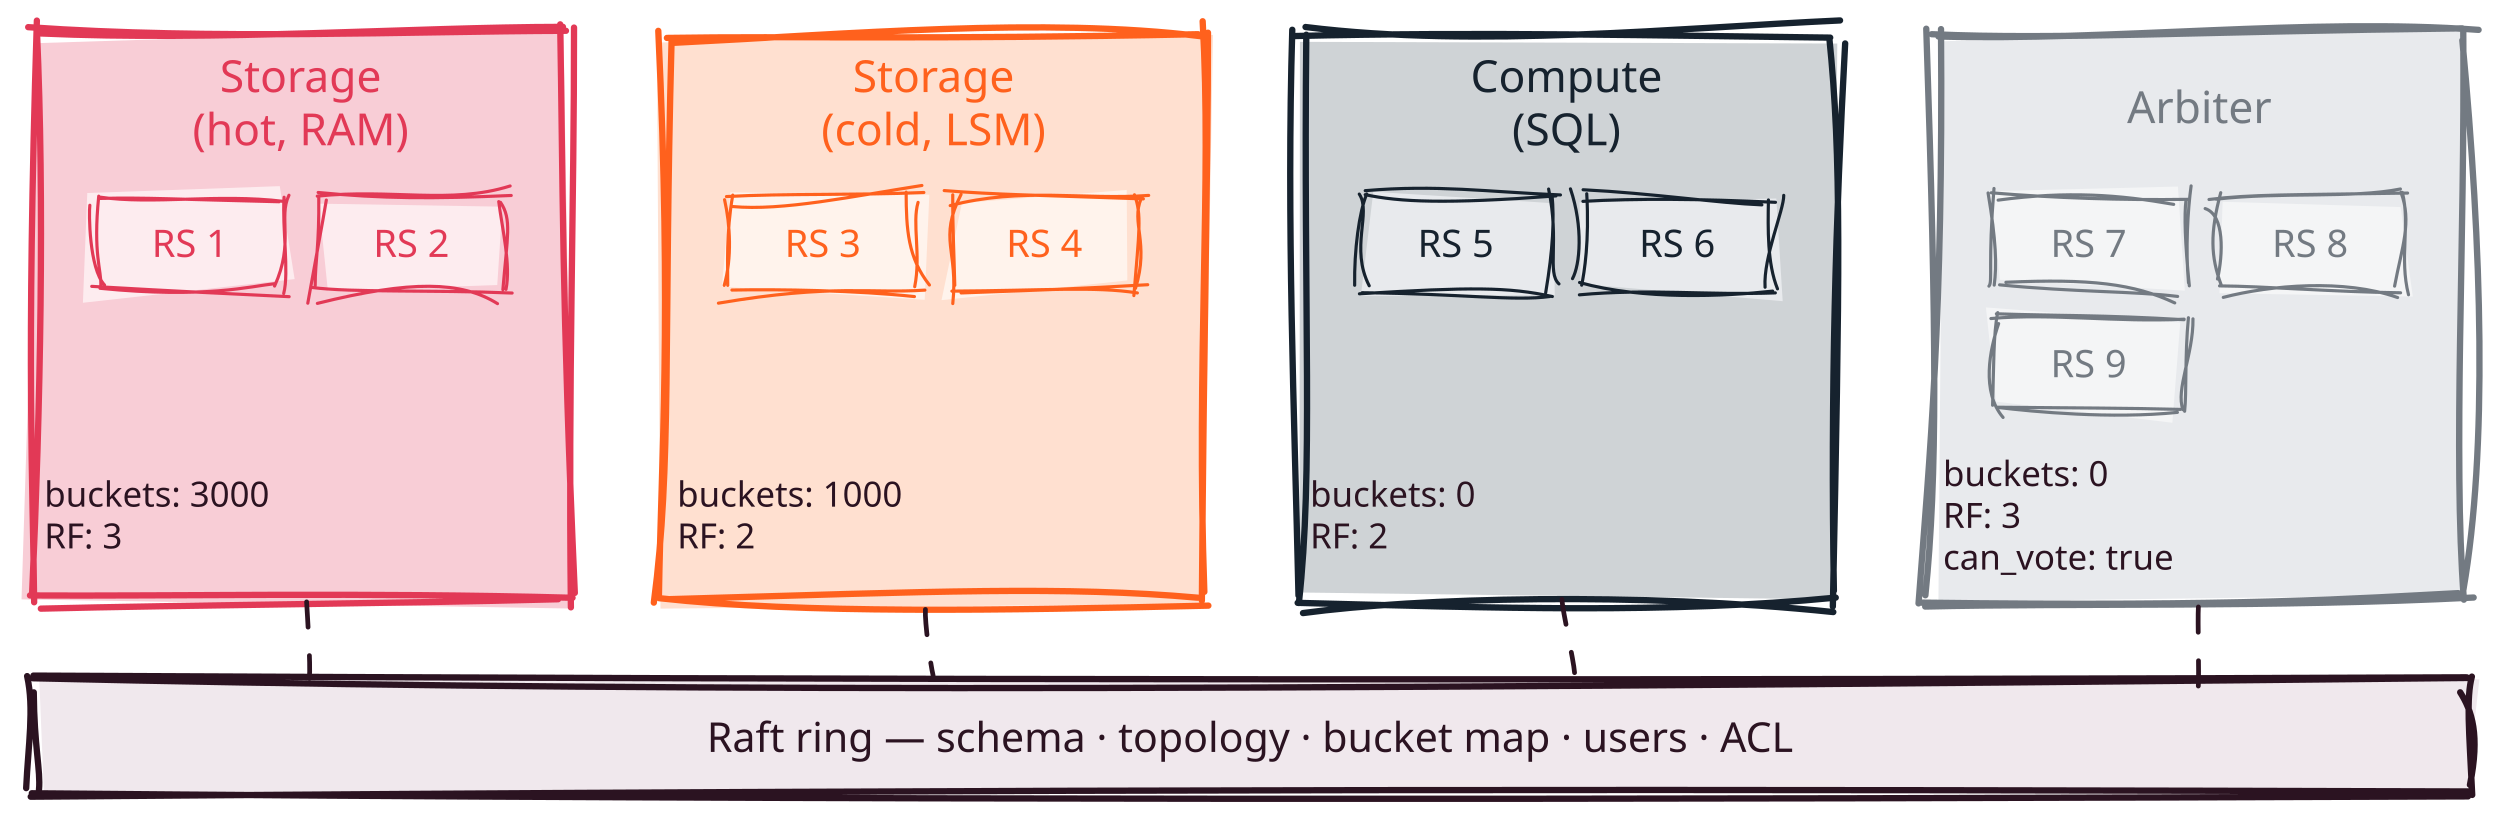
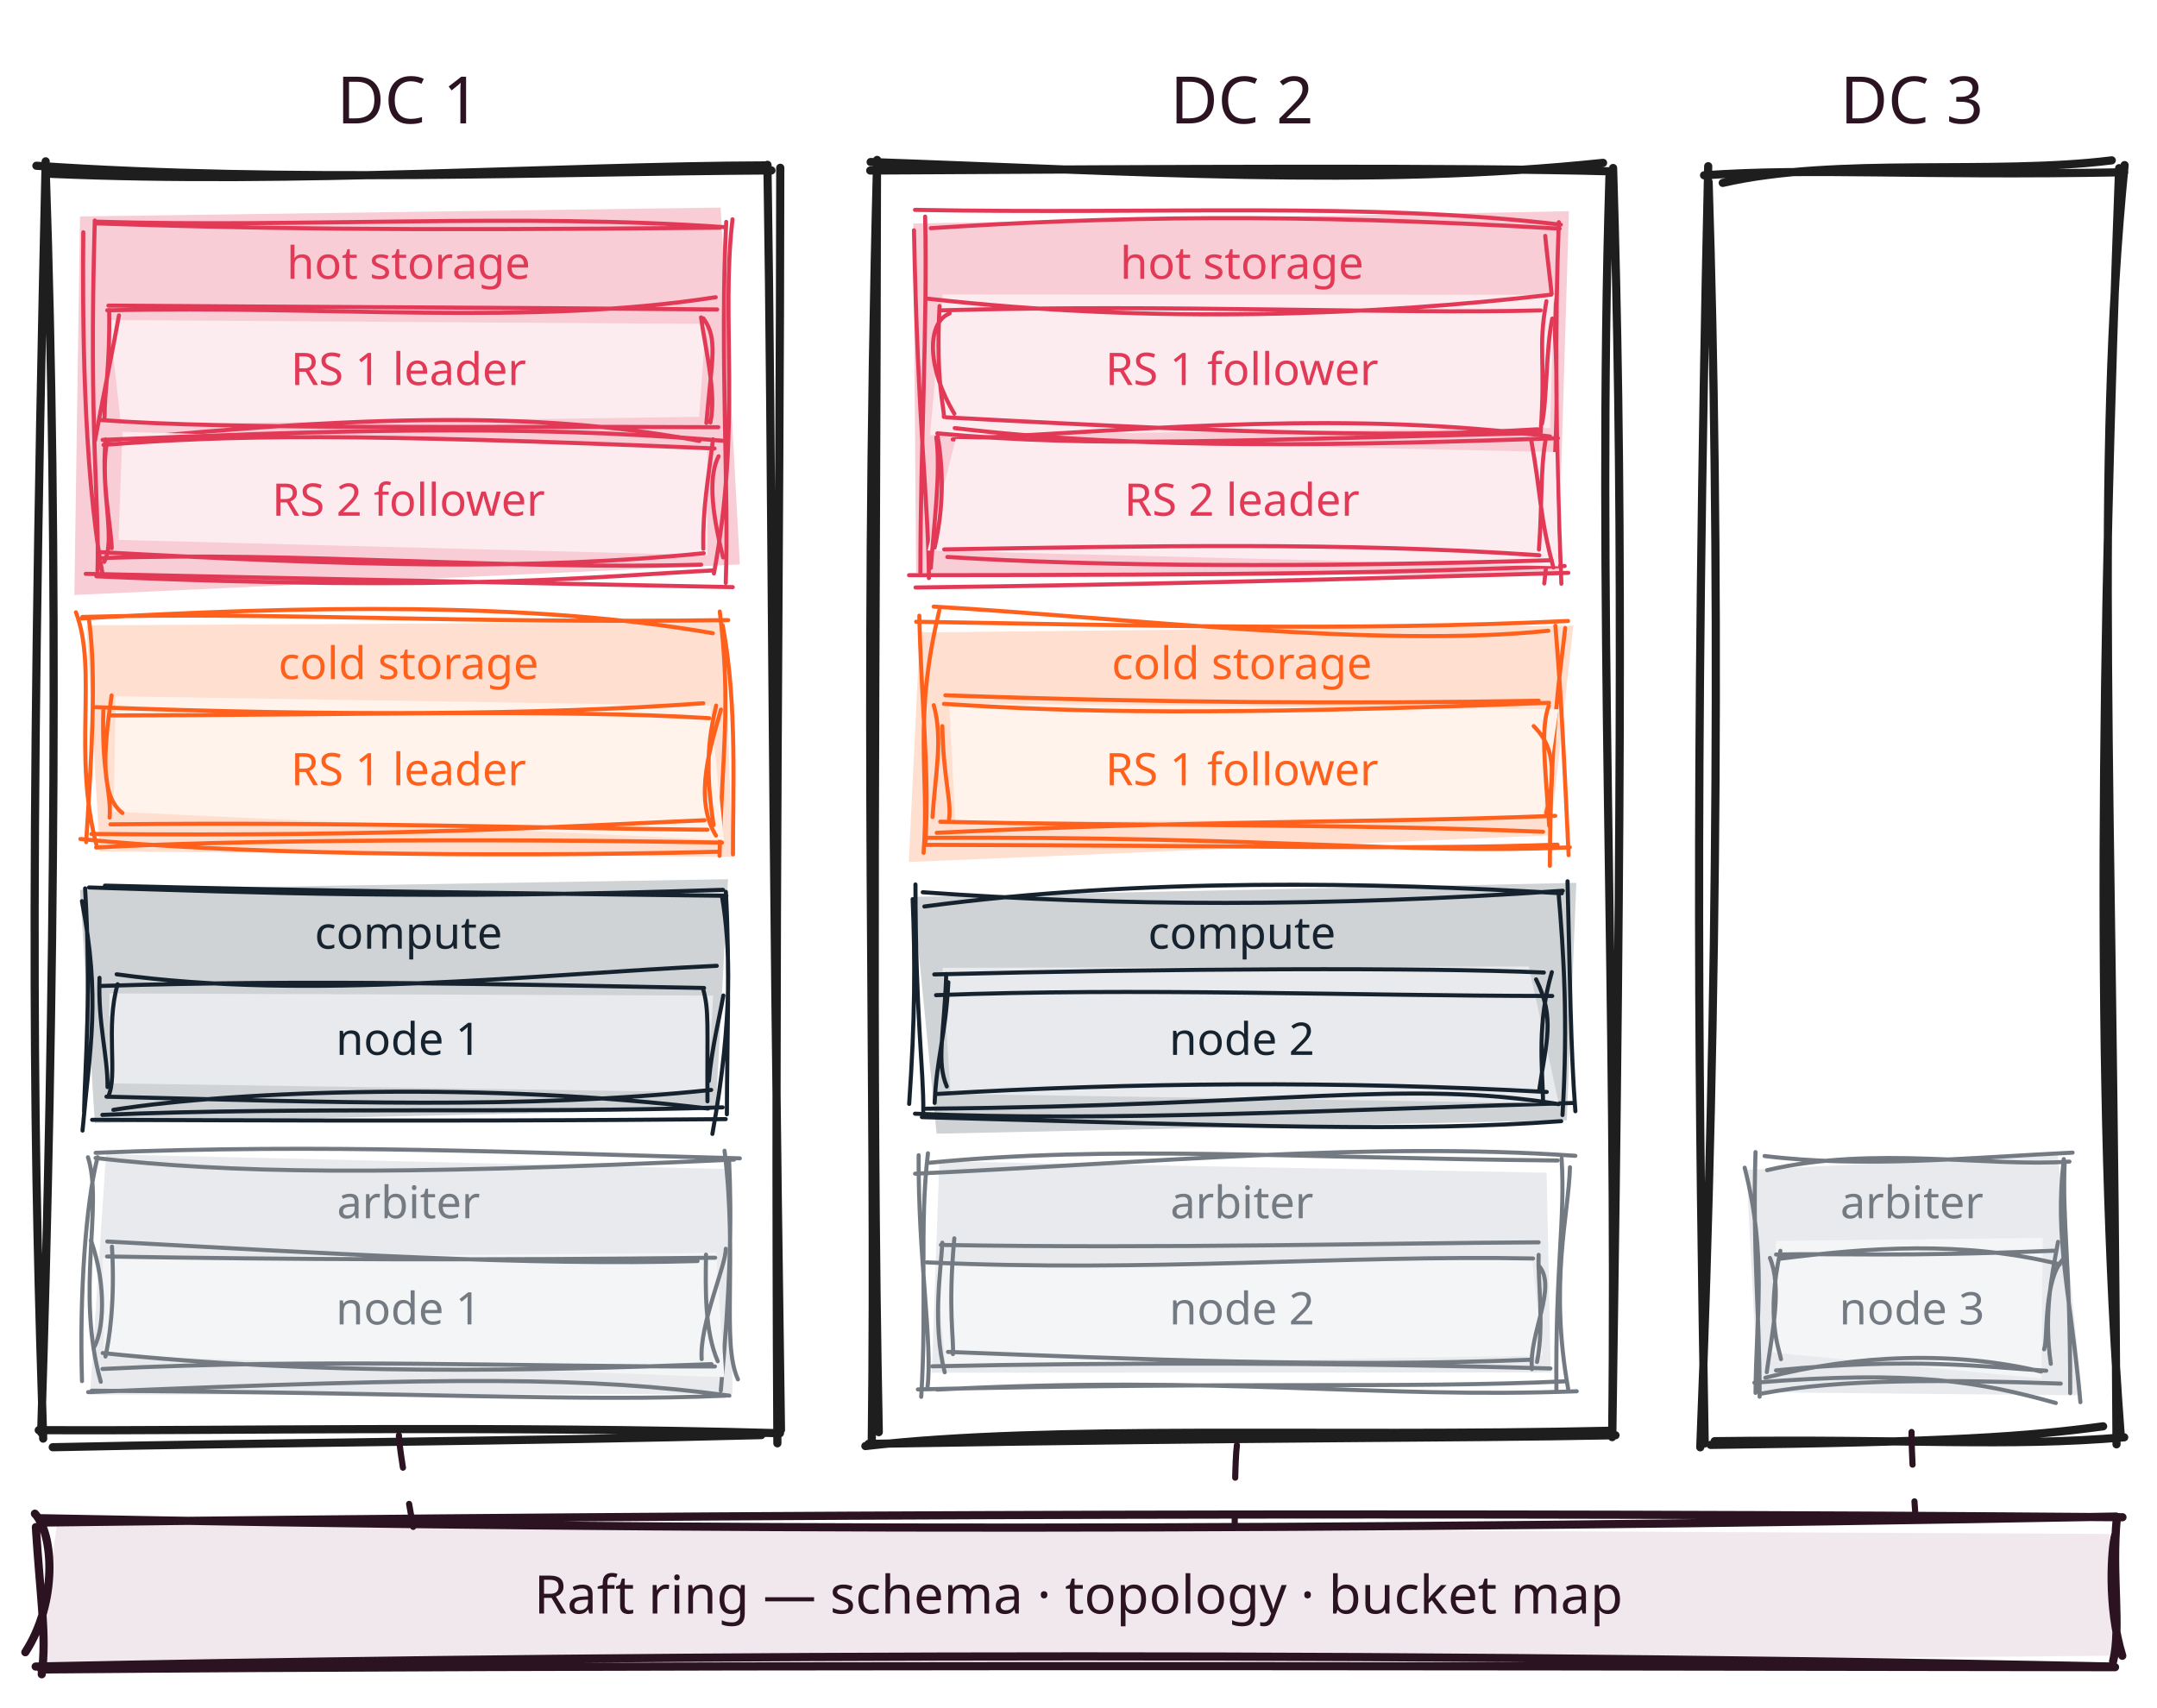
- <svg xmlns="http://www.w3.org/2000/svg" version="1.1" viewBox="0 0 790 261" width="790" height="261">
+ <svg xmlns="http://www.w3.org/2000/svg" version="1.1" viewBox="0 0 528 418" width="528" height="418">
  <defs>
    <style>
      @font-face {
        font-family: "Virgil";
        src: url("https://excalidraw.com/Virgil.woff2");
      }
      @font-face {
        font-family: "Cascadia";
        src: url("https://excalidraw.com/Cascadia.woff2");
      }
    </style>
  </defs>
-   <rect x="0" y="0" width="790" height="261" fill="transparent" />
-   <g stroke-linecap="round" transform="translate(10 10) rotate(0 85 90)">
-     <path d="M2.38 3.61 L168.03 -1.67 L171.07 182.31 L-3.2 179.41" stroke="none" stroke-width="0" fill="#F8CDD6" />
-     <path d="M2.54 0.56 C58.98 3.09, 119.68 -1.43, 167.89 -1.51 M-1.09 -1.42 C57.2 2.69, 118.95 -0.11, 168.84 -0.27 M167.02 -2.3 C167.88 45.59, 167.51 85.18, 171.64 177.35 M171.39 -1.28 C171.45 55.12, 169.55 108.53, 170.4 181.92 M166.36 179.36 C112.39 180.81, 49.15 181.17, 2.91 182.33 M170.92 178.9 C105.81 177.12, 41.04 178.45, -0.52 178.16 M0.79 180.31 C0.43 142.11, -1.76 107.6, 1.65 -3.49 M0.12 178.25 C2.85 117.42, 4.06 53.52, 1.68 0.08" stroke="#E23956" stroke-width="2" fill="none" />
+   <rect x="0" y="0" width="528" height="418" fill="transparent" />
+   <g stroke-linecap="round" transform="translate(10 42) rotate(0 90 155)">
+     <path d="M2.54 0.56 C62.45 3.15, 126.62 -1.37, 177.89 -1.51 M-1.09 -1.42 C60.66 2.8, 125.86 0, 178.84 -0.27 M177.86 -1.65 C179.03 74.65, 178.76 145, 181.17 308.1 M181 -0.92 C180.93 93.21, 179.57 185.21, 180.29 311.37 M176.36 309.36 C118.89 310.89, 52.17 311.24, 2.91 312.33 M180.92 308.9 C111.97 307.02, 43.36 308.35, -0.52 308.16 M0.57 310.22 C-1.52 244.98, -3.09 182.39, 1.18 -2.5 M0.08 308.75 C3.46 201.56, 4.33 92.17, 1.2 0.06" stroke="#1e1e1e" stroke-width="2" fill="none" />
  </g>
-   <g transform="translate(10 16) rotate(0 85 18)">
-     <text x="85" y="13.1" font-family="Cascadia, Segoe UI Emoji" font-size="14px" fill="#E23956" text-anchor="middle" style="white-space: pre;" direction="ltr">Storage</text>
-     <text x="85" y="29.9" font-family="Cascadia, Segoe UI Emoji" font-size="14px" fill="#E23956" text-anchor="middle" style="white-space: pre;" direction="ltr">(hot, RAM)</text>
+   <g transform="translate(10 10) rotate(0 90 14)">
+     <text x="90" y="14.0" dominant-baseline="central" font-family="Cascadia, Segoe UI Emoji" font-size="16px" fill="#2B1321" text-anchor="middle" style="white-space: pre;" direction="ltr">DC 1</text>
  </g>
-   <g stroke-linecap="round" transform="translate(30 62) rotate(0 30 15)">
-     <path d="M-2.42 -1.01 L58.4 -3.18 L63.1 26.19 L-3.8 33.67" stroke="none" stroke-width="0" fill="#FDECEF" />
-     <path d="M1.4 0.27 C18.27 2.78, 38.88 -0.89, 59.54 1.63 M1.72 0.7 C15.82 0.35, 25.85 0.99, 58.2 1.75 M61.31 -0.3 C57.88 6.75, 63.04 14.68, 56.76 28.4 M59.77 0.33 C59.12 9.93, 61.41 24.14, 59.65 30.73 M56.78 27.65 C49.28 28.41, 34.99 32.42, 1.6 29.1 M61.37 31.75 C43.12 30.87, 25.45 30.03, -1.01 28.49 M3.03 28.06 C-1.88 22.84, -1.93 4.96, -1.61 2.87 M1.86 28.23 C2.08 23.24, -0.66 18.42, 1.2 -0.01" stroke="#E23956" stroke-width="1" fill="none" />
+   <g stroke-linecap="round" transform="translate(22 54) rotate(0 78 44)">
+     <path d="M-2.42 -1.01 L154.4 -3.18 L159.1 84.19 L-3.8 91.67" stroke="none" stroke-width="0" fill="#F8CDD6" />
+     <path d="M1.4 0.27 C51.57 1.79, 105.49 -1.88, 155.54 1.63 M1.72 0.7 C38 1.9, 70.21 2.55, 154.2 1.75 M157.31 -0.3 C154.4 24.26, 159.56 49.71, 152.76 86.4 M155.77 0.33 C154.19 31.41, 156.48 67.1, 155.65 88.73 M152.78 85.65 C124.94 87.03, 90.3 91.04, 1.6 87.1 M157.37 89.75 C111.51 88.8, 66.22 87.96, -1.01 86.49 M3.03 86.06 C-1.75 60.17, -1.8 21.61, -1.61 2.87 M1.86 86.23 C2.43 69.27, -0.31 52.48, 1.2 -0.01" stroke="#E23956" stroke-width="1" fill="none" />
  </g>
-   <g transform="translate(30 62) rotate(0 30 15)">
-     <text x="30" y="19.2" font-family="Cascadia, Segoe UI Emoji" font-size="12px" fill="#E23956" text-anchor="middle" style="white-space: pre;" direction="ltr">RS 1</text>
+   <g transform="translate(22 56) rotate(0 78 8)">
+     <text x="78" y="8.0" dominant-baseline="central" font-family="Cascadia, Segoe UI Emoji" font-size="11px" fill="#E23956" text-anchor="middle" style="white-space: pre;" direction="ltr">hot storage</text>
  </g>
-   <g stroke-linecap="round" transform="translate(100 62) rotate(0 30 15)">
-     <path d="M0.78 2.36 L58.76 3.31 L57.13 28.06 L3.61 29.93" stroke="none" stroke-width="0" fill="#FDECEF" />
-     <path d="M0.26 -0.02 C23.71 -2.49, 42.4 2.7, 61.2 -3.23 M0.54 -1.18 C20.46 0.78, 36.79 0.87, 61.55 -0.23 M57.6 1.71 C58.76 10.69, 61.46 21.76, 59.89 29.44 M58.15 1.93 C61.81 7.26, 60.29 12.78, 58.91 29.55 M57.21 33.95 C45.76 26.82, 30 26.48, 0.29 33.87 M61.83 30.6 C36.2 29.53, 11.38 30.52, -1.49 28.83 M-2.74 33.81 C-0.33 20.2, 1.75 9.56, 3.12 1.22 M-0.4 28.22 C-0.41 20.36, 0.91 15.91, 0.73 -0.11" stroke="#E23956" stroke-width="1" fill="none" />
+   <g stroke-linecap="round" transform="translate(26 76) rotate(0 74 14)">
+     <path d="M0.78 2.36 L146.76 3.31 L145.13 26.06 L3.61 27.93" stroke="none" stroke-width="0" fill="#FDECEF" />
+     <path d="M0.26 -0.02 C54.24 -1.31, 103.46 3.88, 149.2 -3.23 M0.54 -1.18 C48.31 -0.83, 92.49 -0.74, 149.55 -0.23 M145.6 1.71 C146.74 9.95, 149.43 20.27, 147.89 27.44 M146.15 1.93 C149.8 6.77, 148.27 11.8, 146.91 27.55 M145.21 31.95 C109.6 25.31, 69.67 24.97, 0.29 31.87 M149.83 28.6 C89.77 28.27, 30.51 29.26, -1.49 26.83 M-2.74 31.81 C-0.3 18.81, 1.78 8.78, 3.12 1.22 M-0.4 26.22 C-0.4 18.88, 0.91 14.96, 0.73 -0.11" stroke="#E23956" stroke-width="1" fill="none" />
  </g>
-   <g transform="translate(100 62) rotate(0 30 15)">
-     <text x="30" y="19.2" font-family="Cascadia, Segoe UI Emoji" font-size="12px" fill="#E23956" text-anchor="middle" style="white-space: pre;" direction="ltr">RS 2</text>
+   <g transform="translate(26 76) rotate(0 74 14)">
+     <text x="74" y="14.0" dominant-baseline="central" font-family="Cascadia, Segoe UI Emoji" font-size="11px" fill="#E23956" text-anchor="middle" style="white-space: pre;" direction="ltr">RS 1 leader</text>
  </g>
-   <g transform="translate(14 144) rotate(0 81 20)">
-     <text x="0" y="16.1" font-family="Cascadia, Segoe UI Emoji" font-size="11px" fill="#2B1321" text-anchor="start" style="white-space: pre;" direction="ltr">buckets: 3000</text>
-     <text x="0" y="29.3" font-family="Cascadia, Segoe UI Emoji" font-size="11px" fill="#2B1321" text-anchor="start" style="white-space: pre;" direction="ltr">RF: 3</text>
+   <g stroke-linecap="round" transform="translate(26 108) rotate(0 74 14)">
+     <path d="M3.98 -2.27 L147.13 1.8 L147.16 27.93 L3.01 24.19" stroke="none" stroke-width="0" fill="#FDECEF" />
+     <path d="M-0.88 -0.3 C51.68 -2.4, 98.99 -4.36, 150.85 -0.1 M-0.65 0.93 C30.86 -1.51, 59.26 -1.98, 148.91 1.8 M149.9 3.71 C147.62 8.15, 147.84 15.86, 151.01 28.49 M148.53 -0.46 C147.32 9.95, 145.98 16.14, 146.16 26.37 M145.63 30.24 C100.56 31.64, 45.64 26.95, -1.01 28.64 M146.28 27.45 C103.32 31.74, 61.39 30.55, -1.98 27.16 M-0.5 29.56 C2.4 24.06, -1.38 13.17, -0.15 -0.43 M1.35 26.21 C1.14 20.11, -1.5 8.67, 0.26 -0.2" stroke="#E23956" stroke-width="1" fill="none" />
  </g>
-   <g stroke-linecap="round" transform="translate(210 10) rotate(0 85 90)">
-     <path d="M-2.43 3.42 L173.31 1.04 L170.17 180.87 L-1.29 182.32" stroke="none" stroke-width="0" fill="#FFE0D0" />
-     <path d="M2.54 3.55 C58.04 0.81, 120.02 -4.72, 169.67 1.47 M0.75 1.99 C40.32 1.33, 83 2.58, 168.59 0.81 M170.04 -3.28 C172.98 48.15, 167.97 103.45, 170.57 177.01 M171.72 0.34 C171.69 47.39, 170.45 90.01, 169.79 179.78 M171.84 181.38 C105.94 182.9, 43.41 184.04, -1.67 179.03 M168.51 178.87 C126.67 175.16, 85.98 176.88, 1.77 179.33 M-3.39 180.43 C2.36 136.56, -0.35 99.12, 2.22 2.74 M-1.78 178.2 C-1.08 134.42, 2.31 90.93, -1.98 -0.25" stroke="#FF611D" stroke-width="2" fill="none" />
+   <g transform="translate(26 108) rotate(0 74 14)">
+     <text x="74" y="14.0" dominant-baseline="central" font-family="Cascadia, Segoe UI Emoji" font-size="11px" fill="#E23956" text-anchor="middle" style="white-space: pre;" direction="ltr">RS 2 follower</text>
  </g>
-   <g transform="translate(210 16) rotate(0 85 18)">
-     <text x="85" y="13.1" font-family="Cascadia, Segoe UI Emoji" font-size="14px" fill="#FF611D" text-anchor="middle" style="white-space: pre;" direction="ltr">Storage</text>
-     <text x="85" y="29.9" font-family="Cascadia, Segoe UI Emoji" font-size="14px" fill="#FF611D" text-anchor="middle" style="white-space: pre;" direction="ltr">(cold, LSM)</text>
+   <g stroke-linecap="round" transform="translate(22 152) rotate(0 78 28)">
+     <path d="M-0.83 1.1 L155.49 0.29 L157.19 57.8 L2.41 56.45" stroke="none" stroke-width="0" fill="#FFE0D0" />
+     <path d="M-2.03 -0.59 C51.91 -3.65, 108.06 -4.75, 152.5 3.04 M-1.84 -0.95 C45.32 -2.25, 89.83 0.72, 156.27 -0.18 M154.19 -2.28 C157 20.69, 154.76 32.13, 154.13 57.53 M154.91 1.15 C158.51 20.08, 157.36 42.38, 157.42 57.19 M154.05 56.53 C96.33 58, 31.22 56.96, -2.32 53.41 M154.73 54.3 C92.09 53.18, 30.7 53.82, 1.53 55.5 M1.73 55.31 C-4.35 32.56, 2.01 12.07, -3.41 -2.08 M-0.91 54.19 C0.31 34.93, 1.72 13.57, -0.22 -0.3" stroke="#FF611D" stroke-width="1" fill="none" />
  </g>
-   <g stroke-linecap="round" transform="translate(230 62) rotate(0 30 15)">
-     <path d="M0.77 -1.21 L63.67 -0.47 L62.2 32.74 L-1.88 28.58" stroke="none" stroke-width="0" fill="#FFF3EC" />
-     <path d="M1.4 3.26 C17.32 4.74, 39.2 0.06, 61.32 -3.39 M-0.44 0.11 C18.06 -0.92, 40.14 -0.23, 61.94 -1.17 M56.34 -1.28 C56.37 10.55, 56.9 19.44, 63.7 28.06 M60.11 1.95 C58.14 8.58, 61.09 18.36, 59.05 28.6 M62.26 29.68 C44.97 30.83, 33.52 27.62, -2.98 33.8 M58.96 31.72 C40.9 29.78, 16.2 29.34, 1.29 29.66 M-1.15 28.18 C1.33 19.59, 0.76 9.08, -1.04 1.1 M-0.04 28.18 C-0.01 22.15, -0.58 11.64, 1.55 -0.35" stroke="#FF611D" stroke-width="1" fill="none" />
+   <g transform="translate(22 154) rotate(0 78 8)">
+     <text x="78" y="8.0" dominant-baseline="central" font-family="Cascadia, Segoe UI Emoji" font-size="11px" fill="#FF611D" text-anchor="middle" style="white-space: pre;" direction="ltr">cold storage</text>
  </g>
-   <g transform="translate(230 62) rotate(0 30 15)">
-     <text x="30" y="19.2" font-family="Cascadia, Segoe UI Emoji" font-size="12px" fill="#FF611D" text-anchor="middle" style="white-space: pre;" direction="ltr">RS 3</text>
+   <g stroke-linecap="round" transform="translate(26 174) rotate(0 74 14)">
+     <path d="M2.37 -3.52 L147.86 -1.22 L151.21 31.68 L1.82 24.71" stroke="none" stroke-width="0" fill="#FFF3EC" />
+     <path d="M-3.17 -0.88 C54.57 1.33, 106.04 1.08, 146.15 -1.82 M0.97 1.17 C55.17 1.13, 111.2 -0.46, 147.62 1.84 M150.48 -0.28 C148.25 7.76, 143.54 21.45, 149.26 30.58 M149.3 -1.25 C147.48 6.71, 146.52 13.62, 148.67 28.01 M146.47 26.82 C112.1 28.3, 72.79 30.91, -3.63 30.18 M147.18 29.15 C104.84 28.75, 59.97 27.22, 1.04 27.83 M3.97 25.05 C-1.32 20.96, -0.81 10.76, 1.32 -3.73 M0.83 26.18 C1.33 20.16, -1.21 15.3, -0.69 -0.39" stroke="#FF611D" stroke-width="1" fill="none" />
  </g>
-   <g stroke-linecap="round" transform="translate(300 62) rotate(0 30 15)">
-     <path d="M3.97 2.16 L56.04 -1.98 L56.23 26.61 L-2.48 32.84" stroke="none" stroke-width="0" fill="#FFF3EC" />
-     <path d="M0.26 2.97 C22.76 -2.93, 42.72 1.25, 62.98 -0.25 M-1.63 -1.78 C14.7 -0.48, 27.08 -0.35, 61.3 0.85 M60.63 0.72 C57.25 8.49, 63.31 14.52, 58.82 29.1 M58.49 -0.45 C60.84 5.9, 59.97 10.99, 58.3 31.41 M62.68 27.97 C41.45 29.23, 28.53 29.68, 3.72 30.57 M59.41 30.57 C45.97 28.44, 30.13 29.83, 0.8 30 M1.08 33.93 C2.87 16.94, -3.55 13.68, 3.69 -0.55 M1.71 28.17 C1.51 19.27, 0.99 9.14, 1.07 -0.44" stroke="#FF611D" stroke-width="1" fill="none" />
+   <g transform="translate(26 174) rotate(0 74 14)">
+     <text x="74" y="14.0" dominant-baseline="central" font-family="Cascadia, Segoe UI Emoji" font-size="11px" fill="#FF611D" text-anchor="middle" style="white-space: pre;" direction="ltr">RS 1 leader</text>
  </g>
-   <g transform="translate(300 62) rotate(0 30 15)">
-     <text x="30" y="19.2" font-family="Cascadia, Segoe UI Emoji" font-size="12px" fill="#FF611D" text-anchor="middle" style="white-space: pre;" direction="ltr">RS 4</text>
+   <g stroke-linecap="round" transform="translate(22 218) rotate(0 78 28)">
+     <path d="M-2.43 -0.15 L156.22 -2.74 L153.24 53.55 L1.22 56.97" stroke="none" stroke-width="0" fill="#CFD3D6" />
+     <path d="M3.69 -1.17 C54.79 0.15, 107.11 0.75, 155.8 1.32 M-0.22 -0.72 C39.8 0.47, 82.1 2.33, 154.98 -0.14 M154.78 1.73 C156.69 13.01, 157.51 31.16, 152.38 59.62 M155.68 0.36 C156.72 19.36, 155.95 36.9, 155.93 54.82 M154.9 53.12 C108.46 54.64, 51.56 52.91, 3.06 54.96 M155.64 56 C124.75 56.25, 91.56 56.55, 0.55 56.17 M-1.8 58.8 C0.04 38.02, 2.68 26.77, -1.94 2.62 M-1.42 54.16 C-1.14 41.5, 0.37 25.23, -1.17 -0.49" stroke="#16222E" stroke-width="1" fill="none" />
  </g>
-   <g transform="translate(214 144) rotate(0 81 20)">
-     <text x="0" y="16.1" font-family="Cascadia, Segoe UI Emoji" font-size="11px" fill="#2B1321" text-anchor="start" style="white-space: pre;" direction="ltr">buckets: 1000</text>
-     <text x="0" y="29.3" font-family="Cascadia, Segoe UI Emoji" font-size="11px" fill="#2B1321" text-anchor="start" style="white-space: pre;" direction="ltr">RF: 2</text>
+   <g transform="translate(22 220) rotate(0 78 8)">
+     <text x="78" y="8.0" dominant-baseline="central" font-family="Cascadia, Segoe UI Emoji" font-size="11px" fill="#16222E" text-anchor="middle" style="white-space: pre;" direction="ltr">compute</text>
  </g>
-   <g stroke-linecap="round" transform="translate(410 10) rotate(0 85 90)">
-     <path d="M0.77 3.22 L170.58 3.75 L169.27 179.42 L0.63 177.23" stroke="none" stroke-width="0" fill="#CFD3D6" />
-     <path d="M2.55 -1.46 C57.1 5.34, 120.35 -1.21, 171.45 -3.54 M-1.41 1.4 C57.44 -0.04, 115.06 1.26, 168.34 1.89 M173.07 3.73 C170.08 58.7, 168.43 113.72, 169.51 176.67 M168.06 1.96 C171.93 39.67, 171.35 75.49, 169.18 181.64 M169.32 183.41 C107.49 176.98, 37.67 178.9, 1.75 183.73 M170.09 178.85 C117.54 183.99, 62.92 182.12, 0.06 180.5 M0.44 180.55 C5.08 139, 1.87 90.64, 2.79 0.97 M0.32 178.15 C-1.01 119.42, -3.45 60.33, -1.64 -0.59" stroke="#16222E" stroke-width="2" fill="none" />
+   <g stroke-linecap="round" transform="translate(26 240) rotate(0 74 14)">
+     <path d="M0.77 3.22 L148.58 3.75 L147.27 27.42 L0.63 25.23" stroke="none" stroke-width="0" fill="#E8EAED" />
+     <path d="M2.55 -1.46 C49.46 5.06, 105.08 -1.48, 149.45 -3.54 M-1.41 1.4 C49.89 -0.24, 99.94 1.06, 146.34 1.89 M151.07 3.73 C150 9.76, 148.36 15.84, 147.51 24.67 M146.06 1.96 C147.64 7.47, 147.06 11.1, 147.18 29.64 M147.32 31.41 C94.03 24.95, 32.74 26.87, 1.75 31.73 M148.09 26.85 C102.35 31.68, 54.54 29.81, 0.06 28.5 M0.44 28.55 C2.96 23.46, -0.25 11.55, 2.79 0.97 M0.32 26.15 C0.4 18.61, -2.04 10.72, -1.64 -0.59" stroke="#16222E" stroke-width="1" fill="none" />
  </g>
-   <g transform="translate(410 16) rotate(0 85 18)">
-     <text x="85" y="13.1" font-family="Cascadia, Segoe UI Emoji" font-size="14px" fill="#16222E" text-anchor="middle" style="white-space: pre;" direction="ltr">Compute</text>
-     <text x="85" y="29.9" font-family="Cascadia, Segoe UI Emoji" font-size="14px" fill="#16222E" text-anchor="middle" style="white-space: pre;" direction="ltr">(SQL)</text>
+   <g transform="translate(26 240) rotate(0 74 14)">
+     <text x="74" y="14.0" dominant-baseline="central" font-family="Cascadia, Segoe UI Emoji" font-size="11px" fill="#16222E" text-anchor="middle" style="white-space: pre;" direction="ltr">node 1</text>
  </g>
-   <g stroke-linecap="round" transform="translate(430 62) rotate(0 30 15)">
-     <path d="M3.96 -1.4 L60.95 2.24 L61.3 31.29 L0.03 31.49" stroke="none" stroke-width="0" fill="#E8EAED" />
-     <path d="M1.41 -1.75 C24.37 -3.7, 39.53 -1.39, 63.1 -0.4 M1.4 -0.48 C12.3 1.81, 26.43 2.55, 61.69 -0.09 M59.36 -2.26 C62.86 14.35, 58.75 24.2, 62.63 27.71 M60.44 -0.43 C61.17 7.22, 60.77 16.58, 58.44 30.46 M59.74 31.7 C48.66 33.24, 32.05 30.82, 0.44 30.5 M60.54 31.7 C46.67 28.69, 34.95 28.65, -0.42 30.84 M2.67 28.3 C-3.47 16.33, 3.46 5.2, -0.47 -0.67 M-1.93 28.14 C-2.1 17.06, -0.5 4.87, 1.89 -0.68" stroke="#16222E" stroke-width="1" fill="none" />
+   <g stroke-linecap="round" transform="translate(22 284) rotate(0 78 28)">
+     <path d="M3.96 -1.4 L156.95 2.24 L157.3 57.29 L0.03 57.49" stroke="none" stroke-width="0" fill="#E8EAED" />
+     <path d="M1.41 -1.75 C57.68 -4.06, 106.16 -1.75, 159.1 -0.4 M1.4 -0.48 C34.27 3.2, 70.38 3.94, 157.69 -0.09 M155.36 -2.26 C158.61 24.54, 154.5 44.59, 158.63 53.71 M156.44 -0.43 C157.17 14.64, 156.78 31.42, 154.44 56.46 M155.74 57.7 C120.59 59.28, 79.91 56.86, 0.44 56.5 M156.54 57.7 C122.2 53.09, 90.02 53.05, -0.42 56.84 M2.67 54.3 C-3.57 32.27, 3.35 11.07, -0.47 -0.67 M-1.93 54.14 C-2.58 32.87, -0.98 10.49, 1.89 -0.68" stroke="#737A82" stroke-width="1" fill="none" />
  </g>
-   <g transform="translate(430 62) rotate(0 30 15)">
-     <text x="30" y="19.2" font-family="Cascadia, Segoe UI Emoji" font-size="12px" fill="#16222E" text-anchor="middle" style="white-space: pre;" direction="ltr">RS 5</text>
+   <g transform="translate(22 286) rotate(0 78 8)">
+     <text x="78" y="8.0" dominant-baseline="central" font-family="Cascadia, Segoe UI Emoji" font-size="11px" fill="#737A82" text-anchor="middle" style="white-space: pre;" direction="ltr">arbiter</text>
  </g>
-   <g stroke-linecap="round" transform="translate(500 62) rotate(0 30 15)">
-     <path d="M-0.84 1.97 L61.31 0.73 L63.33 33.17 L-0.56 27.75" stroke="none" stroke-width="0" fill="#E8EAED" />
-     <path d="M0.26 -2.04 C21.81 -0.96, 43.05 2.2, 56.75 2.74 M0.21 1.63 C16.94 0.65, 37.37 0.83, 61.05 1.93 M63.66 -0.26 C63.75 4.29, 57.17 19.28, 57.76 28.76 M58.82 1.18 C58.66 10.55, 58.45 21.21, 61.69 29.28 M60.16 29.99 C45.14 31.65, 19.06 32.87, -0.86 27.27 M61 30.55 C39.75 31.35, 20.88 29.14, -0.91 31.17 M-3.09 26.05 C-0.72 21.69, 0.35 9.8, -3.74 -2.32 M-0.19 28.12 C0.62 24.17, 2.27 14.36, 1.41 -0.78" stroke="#16222E" stroke-width="1" fill="none" />
+   <g stroke-linecap="round" transform="translate(26 306) rotate(0 74 14)">
+     <path d="M-0.84 1.97 L149.31 0.73 L151.33 31.17 L-0.56 25.75" stroke="none" stroke-width="0" fill="#F4F5F6" />
+     <path d="M0.26 -2.04 C52.35 0.8, 104.13 3.96, 144.75 2.74 M0.21 1.63 C44.6 2.4, 92.69 2.58, 149.05 1.93 M151.66 -0.26 C151.76 3.76, 145.18 18.23, 145.76 26.76 M146.82 1.18 C146.69 9.83, 146.48 19.78, 149.69 27.28 M148.16 27.99 C105.56 29.61, 51.89 30.83, -0.86 25.27 M149 28.55 C99.87 28.69, 53.12 26.47, -0.91 29.17 M-3.09 24.05 C-0.76 20.36, 0.31 9.14, -3.74 -2.32 M-0.19 26.12 C0.59 22.67, 2.24 13.35, 1.41 -0.78" stroke="#737A82" stroke-width="1" fill="none" />
  </g>
-   <g transform="translate(500 62) rotate(0 30 15)">
-     <text x="30" y="19.2" font-family="Cascadia, Segoe UI Emoji" font-size="12px" fill="#16222E" text-anchor="middle" style="white-space: pre;" direction="ltr">RS 6</text>
+   <g transform="translate(26 306) rotate(0 74 14)">
+     <text x="74" y="14.0" dominant-baseline="central" font-family="Cascadia, Segoe UI Emoji" font-size="11px" fill="#737A82" text-anchor="middle" style="white-space: pre;" direction="ltr">node 1</text>
  </g>
-   <g transform="translate(414 144) rotate(0 81 20)">
-     <text x="0" y="16.1" font-family="Cascadia, Segoe UI Emoji" font-size="11px" fill="#2B1321" text-anchor="start" style="white-space: pre;" direction="ltr">buckets: 0</text>
-     <text x="0" y="29.3" font-family="Cascadia, Segoe UI Emoji" font-size="11px" fill="#2B1321" text-anchor="start" style="white-space: pre;" direction="ltr">RF: 2</text>
+   <g stroke-linecap="round" transform="translate(214 42) rotate(0 90 155)">
+     <path d="M-0.88 -2.33 C60.9 -0.18, 121.87 3.84, 178.41 -2.13 M-0.98 -0.25 C73.55 -0.67, 144.24 -1.04, 180.41 -0.05 M179.97 1.25 C176.88 101.68, 181.87 204.72, 180.63 309.86 M180.86 -0.87 C183.1 72.74, 183.09 144.12, 180.68 308.64 M180.58 308.29 C108.49 309.9, 43.8 306.77, -2.17 312.04 M181.45 309.4 C138.37 310.21, 101.89 309.82, -1.4 311.51 M-0.61 311.29 C0.54 220.92, -2.89 136.37, 0.71 -2.85 M1.11 308.64 C-0.72 216.63, 0.5 122.73, 0.67 -0.63" stroke="#1e1e1e" stroke-width="2" fill="none" />
  </g>
-   <g stroke-linecap="round" transform="translate(610 10) rotate(0 85 90)">
-     <path d="M3.96 3.03 L167.86 -1.54 L168.38 177.98 L2.54 180.14" stroke="none" stroke-width="0" fill="#E8EAED" />
-     <path d="M2.55 1.53 C56.16 3.06, 120.69 -4.5, 173.23 -0.56 M0.43 0.81 C40.57 2.6, 83.11 -0.06, 168.09 -1.04 M168.1 2.75 C174.38 69.25, 176.09 131.99, 168.44 176.33 M168.39 -0.42 C168.98 67.94, 165.05 132.97, 168.58 179.5 M166.8 177.43 C135.04 179.06, 99.93 181.77, -2.83 180.43 M171.67 178.82 C108.41 182.03, 43.86 180.55, -1.64 181.67 M-3.74 180.67 C-0.2 133.45, 4.08 90.16, 3.36 -0.8 M-1.58 178.1 C2.26 140.42, 1.99 97.74, -1.3 -0.92" stroke="#737A82" stroke-width="2" fill="none" />
+   <g transform="translate(214 10) rotate(0 90 14)">
+     <text x="90" y="14.0" dominant-baseline="central" font-family="Cascadia, Segoe UI Emoji" font-size="16px" fill="#2B1321" text-anchor="middle" style="white-space: pre;" direction="ltr">DC 2</text>
  </g>
-   <g transform="translate(610 16) rotate(0 85 18)">
-     <text x="85" y="22.9" font-family="Cascadia, Segoe UI Emoji" font-size="14px" fill="#737A82" text-anchor="middle" style="white-space: pre;" direction="ltr">Arbiter</text>
+   <g stroke-linecap="round" transform="translate(226 54) rotate(0 78 44)">
+     <path d="M-2.44 0.72 L158.04 -2.29 L155.39 86.91 L-1.75 86.27" stroke="none" stroke-width="0" fill="#F8CDD6" />
+     <path d="M-2.02 -2.62 C58.02 -1.49, 108.74 -4.62, 156.06 1.01 M1.83 1.87 C45.59 -0.96, 89.99 -1.89, 155.77 1.98 M152.25 3.75 C153.49 17.89, 157.97 36.86, 152.01 88.85 M155.58 0.39 C154.6 24.96, 154.77 53.99, 156.2 88.91 M157.01 84.58 C115.18 86.25, 83.22 86.78, -3.48 86.82 M157.9 86.25 C106.79 87.71, 54.5 89.15, -1.89 89.84 M1.38 87.54 C1.3 69.13, -1.34 50.47, -2.27 2.38 M-0.7 86.09 C-0.7 55.7, 1.04 25.92, 0.46 -0.97" stroke="#E23956" stroke-width="1" fill="none" />
  </g>
-   <g stroke-linecap="round" transform="translate(630 62) rotate(0 30 15)">
-     <path d="M-0.85 -1.6 L58.22 -3.05 L60.41 29.85 L1.95 26.4" stroke="none" stroke-width="0" fill="#F4F5F6" />
-     <path d="M1.41 1.24 C23.42 -1.73, 39.85 -0.44, 56.88 2.58 M-0.76 -1.08 C18.54 0.54, 40.72 1.33, 61.44 0.99 M62.39 -3.25 C61.35 4.14, 60.6 16.96, 61.57 27.37 M60.78 1.19 C60.19 5.86, 60.45 14.8, 61.83 28.32 M57.22 33.72 C44.34 27.66, 30.58 26.01, 3.87 27.2 M58.13 31.67 C44.44 30, 25.7 30.36, 1.87 28.01 M-1.5 28.42 C-0.26 27.08, -1.84 21.32, 0.1 -2.44 M0.17 28.09 C1.01 21.96, 0.78 14.09, -1.77 -1.02" stroke="#737A82" stroke-width="1" fill="none" />
+   <g transform="translate(226 56) rotate(0 78 8)">
+     <text x="78" y="8.0" dominant-baseline="central" font-family="Cascadia, Segoe UI Emoji" font-size="11px" fill="#E23956" text-anchor="middle" style="white-space: pre;" direction="ltr">hot storage</text>
  </g>
-   <g transform="translate(630 62) rotate(0 30 15)">
-     <text x="30" y="19.2" font-family="Cascadia, Segoe UI Emoji" font-size="12px" fill="#737A82" text-anchor="middle" style="white-space: pre;" direction="ltr">RS 7</text>
+   <g stroke-linecap="round" transform="translate(230 76) rotate(0 74 14)">
+     <path d="M0.75 -3.91 L150.41 -3.81 L149.42 28.78 L-2.35 30.53" stroke="none" stroke-width="0" fill="#FDECEF" />
+     <path d="M-3.16 -2.9 C52.69 3.43, 106.71 1.16, 149.71 -3.85 M0.64 -0.02 C55.47 -1.57, 111.4 0.95, 147.12 0 M148.54 -2.25 C146.39 9.57, 148.41 11.41, 147.13 29.89 M149.97 1.99 C148.37 9.77, 148.73 21.59, 147.46 27.73 M149.43 30.87 C100.05 24.6, 55.02 28.77, 3.21 31.59 M146.35 29.1 C114.94 31.09, 78.58 30.36, 1.62 26.18 M3.61 25.29 C-2.9 14.51, -3.41 3.12, 2.46 0.73 M1.04 26.08 C1.2 23.95, -1 17.68, -0.01 -1.07" stroke="#E23956" stroke-width="1" fill="none" />
  </g>
-   <g stroke-linecap="round" transform="translate(700 62) rotate(0 30 15)">
-     <path d="M2.35 1.77 L58.59 3.44 L62.44 31.72 L1.35 30.66" stroke="none" stroke-width="0" fill="#F4F5F6" />
-     <path d="M0.27 0.95 C20.86 -1.4, 43.37 0.75, 58.53 -2.28 M-1.95 1.04 C11.18 -0.62, 23.66 -0.39, 60.8 -0.99 M58.69 -1.24 C62.24 8.09, 59.02 16.04, 56.69 28.42 M59.16 -1.2 C61.68 9.19, 58.13 19.43, 61.09 31.14 M57.64 32.02 C40.83 26.06, 17.59 28.07, 2.56 31.97 M58.58 30.52 C37.52 30.26, 15.63 28.44, 1.38 28.34 M0.73 26.17 C2.48 18.44, 3.04 5.92, -3.17 3.91 M1.91 28.07 C-1.47 19.08, -1.65 11.58, 1.75 -1.11" stroke="#737A82" stroke-width="1" fill="none" />
+   <g transform="translate(230 76) rotate(0 74 14)">
+     <text x="74" y="14.0" dominant-baseline="central" font-family="Cascadia, Segoe UI Emoji" font-size="11px" fill="#E23956" text-anchor="middle" style="white-space: pre;" direction="ltr">RS 1 follower</text>
  </g>
-   <g transform="translate(700 62) rotate(0 30 15)">
-     <text x="30" y="19.2" font-family="Cascadia, Segoe UI Emoji" font-size="12px" fill="#737A82" text-anchor="middle" style="white-space: pre;" direction="ltr">RS 8</text>
+   <g stroke-linecap="round" transform="translate(230 108) rotate(0 74 14)">
+     <path d="M3.95 -0.54 L150.77 2.68 L151.45 30.66 L-2.95 26.79" stroke="none" stroke-width="0" fill="#FDECEF" />
+     <path d="M3.7 -3.19 C50.13 2.34, 102.23 0.92, 151.36 -0.71 M-0.55 -1.9 C38.02 1.75, 74.18 -0.29, 146.48 -1.98 M144.83 -0.24 C147.27 13.37, 146.82 18.2, 150.25 30.94 M148.35 -0.4 C147.01 7.35, 147.56 14.73, 146.71 26.55 M149.85 29.16 C91.02 30.92, 38.99 30.76, 1.9 28.36 M146.81 27.95 C98.89 24.63, 50.26 25.73, 1.13 26.51 M-2.15 31.04 C-1.32 19.76, 0.31 7.52, -0.8 -0.92 M-1.22 26.06 C-0.14 21.17, 1.7 11.4, -0.48 -1.16" stroke="#E23956" stroke-width="1" fill="none" />
  </g>
-   <g stroke-linecap="round" transform="translate(630 100) rotate(0 30 15)">
-     <path d="M-2.45 -2.85 L58.95 1.93 L56.47 33.59 L0.76 26.92" stroke="none" stroke-width="0" fill="#F4F5F6" />
-     <path d="M-0.87 0.66 C18.3 -1.07, 38.89 1.94, 60.19 0.86 M0.86 -0.84 C19.82 -0.19, 34.6 -0.51, 60.16 1.03 M62.98 0.76 C63.12 12.03, 57.43 23.11, 59.82 29.46 M61.54 0.4 C60.37 12.52, 61.01 24.06, 60.34 29.96 M58.06 30.31 C37.31 32.47, 12.59 30.12, 1.25 28.74 M59.03 29.37 C42.6 28.92, 25.56 28.93, 0.89 28.68 M2.97 31.91 C-3.97 23.79, -1.27 10.53, 1.57 2.26 M-0.34 28.06 C0.04 16.2, -0.09 5.07, 1.28 -1.21" stroke="#737A82" stroke-width="1" fill="none" />
+   <g transform="translate(230 108) rotate(0 74 14)">
+     <text x="74" y="14.0" dominant-baseline="central" font-family="Cascadia, Segoe UI Emoji" font-size="11px" fill="#E23956" text-anchor="middle" style="white-space: pre;" direction="ltr">RS 2 leader</text>
  </g>
-   <g transform="translate(630 100) rotate(0 30 15)">
-     <text x="30" y="19.2" font-family="Cascadia, Segoe UI Emoji" font-size="12px" fill="#737A82" text-anchor="middle" style="white-space: pre;" direction="ltr">RS 9</text>
+   <g stroke-linecap="round" transform="translate(226 152) rotate(0 78 28)">
+     <path d="M-0.85 2.83 L159.14 1.17 L153.48 52.53 L-3.54 59.05" stroke="none" stroke-width="0" fill="#FFE0D0" />
+     <path d="M2.55 -3.48 C50.35 -0.68, 111.31 6.75, 153.01 2.43 M-1.74 0.22 C52.91 1.13, 105.61 2.53, 157.84 0.04 M157.13 1.76 C156.39 9.51, 153.47 25.67, 153.38 59.98 M154.73 1.2 C156.29 19.68, 157.03 37.38, 157.97 57.37 M158.27 55.46 C117.77 57.22, 86.54 52.7, 0.59 53.13 M155.26 54.8 C118.57 56.09, 81.39 55.01, 0.65 54.85 M0.08 56.79 C1.59 37.44, -2.63 24.76, 3.93 -2.57 M0.53 54.05 C1.56 37.38, -0.54 19.06, -0.96 -1.26" stroke="#FF611D" stroke-width="1" fill="none" />
  </g>
-   <g transform="translate(614 144) rotate(0 81 20)">
-     <text x="0" y="9.6" font-family="Cascadia, Segoe UI Emoji" font-size="11px" fill="#2B1321" text-anchor="start" style="white-space: pre;" direction="ltr">buckets: 0</text>
-     <text x="0" y="22.8" font-family="Cascadia, Segoe UI Emoji" font-size="11px" fill="#2B1321" text-anchor="start" style="white-space: pre;" direction="ltr">RF: 3</text>
-     <text x="0" y="36.0" font-family="Cascadia, Segoe UI Emoji" font-size="11px" fill="#2B1321" text-anchor="start" style="white-space: pre;" direction="ltr">can_vote: true</text>
+   <g transform="translate(226 154) rotate(0 78 8)">
+     <text x="78" y="8.0" dominant-baseline="central" font-family="Cascadia, Segoe UI Emoji" font-size="11px" fill="#FF611D" text-anchor="middle" style="white-space: pre;" direction="ltr">cold storage</text>
  </g>
-   <g stroke-linecap="round" transform="translate(10 215) rotate(0 385 18)">
-     <path d="M2.35 -1.79 L773.5 -0.34 L769.51 34.4 L3.86 35.31" stroke="none" stroke-width="0" fill="#F0E8ED" />
-     <path d="M0.57 -1.51 C267.99 -0.1, 534.07 0.02, 769.46 -0.97 M0.43 -0.67 C174.27 3.32, 349.13 3.65, 770.48 -0.77 M767.42 3.77 C771.12 9.63, 773.73 17.11, 770.5 33.03 M771.11 -1.19 C769.31 5.71, 770.23 15.42, 771.22 36.19 M771.08 35.1 C545.99 34.44, 325.61 34.1, -0.29 36.76 M769.88 36.66 C508.58 37.68, 248.78 37.98, 0.06 35.67 M2.32 34.54 C2.88 28.52, 0.79 20.82, 0.67 3.79 M-1.73 34.04 C-1.1 20.61, 0.85 8.78, -1.43 -1.35" stroke="#2B1321" stroke-width="2" fill="none" />
+   <g stroke-linecap="round" transform="translate(230 174) rotate(0 74 14)">
+     <path d="M2.35 -1.79 L151.5 -0.34 L147.51 26.4 L3.86 27.31" stroke="none" stroke-width="0" fill="#FFF3EC" />
+     <path d="M1.41 -3.77 C53.02 -1.93, 101.28 -1.65, 146.66 -2.43 M1.07 -1.67 C32.73 0.39, 66.92 1.23, 149.19 -1.93 M145.42 3.77 C149.02 7.38, 151.63 12.59, 148.5 25.03 M149.11 -1.19 C147.17 4.1, 148.1 12.21, 149.22 28.19 M150.7 25.75 C102.55 27.58, 66.14 26.72, -0.71 29.9 M147.71 29.65 C96.41 27.57, 48.84 28.32, 0.16 27.18 M2.32 26.54 C2.96 22.26, 0.88 16.31, 0.67 3.79 M-1.73 26.04 C-1.07 15.63, 0.87 6.82, -1.43 -1.35" stroke="#FF611D" stroke-width="1" fill="none" />
  </g>
-   <g transform="translate(10 215) rotate(0 385 18)">
-     <text x="385" y="22.6" font-family="Cascadia, Segoe UI Emoji" font-size="13px" fill="#2B1321" text-anchor="middle" style="white-space: pre;" direction="ltr">Raft ring — schema · topology · bucket map · users · ACL</text>
+   <g transform="translate(230 174) rotate(0 74 14)">
+     <text x="74" y="14.0" dominant-baseline="central" font-family="Cascadia, Segoe UI Emoji" font-size="11px" fill="#FF611D" text-anchor="middle" style="white-space: pre;" direction="ltr">RS 1 follower</text>
+   </g>
+   <g stroke-linecap="round" transform="translate(226 218) rotate(0 78 28)">
+     <path d="M-2.46 1.58 L159.86 -1.85 L157.54 56.27 L3.27 59.57" stroke="none" stroke-width="0" fill="#CFD3D6" />
+     <path d="M0.27 3.94 C53.24 -3.13, 110.36 -2, 156.31 0.71 M-0.12 0.45 C47.39 3.85, 97.89 4.13, 156.55 0.09 M157.71 -2.23 C158.31 21.04, 158.46 39.1, 159.63 54.07 M155.49 0.42 C156.74 14.96, 157.86 31.9, 156.48 55 M159.12 52.04 C98.7 53.86, 44.48 56.64, -2.02 54.67 M156.16 56.5 C120.02 59.16, 79.85 57.75, -0.33 55.51 M-3.45 52.28 C-2.02 31.69, -1.96 17.06, -2.6 2.14 M0.01 54.02 C0.12 43.95, -1.89 30.72, -1.91 -1.45" stroke="#16222E" stroke-width="1" fill="none" />
+   </g>
+   <g transform="translate(226 220) rotate(0 78 8)">
+     <text x="78" y="8.0" dominant-baseline="central" font-family="Cascadia, Segoe UI Emoji" font-size="11px" fill="#16222E" text-anchor="middle" style="white-space: pre;" direction="ltr">compute</text>
+   </g>
+   <g stroke-linecap="round" transform="translate(230 240) rotate(0 74 14)">
+     <path d="M0.74 -3.05 L144.23 -3.37 L151.57 30.15 L2.67 27.83" stroke="none" stroke-width="0" fill="#E8EAED" />
+     <path d="M-0.87 3.65 C47.91 1.8, 100.33 3.79, 149.96 3.85 M-1.3 -1.43 C57.05 -2.9, 118.86 -3.17, 147.91 -1.89 M146.01 -0.22 C150.77 9.38, 148.45 14.98, 146.75 27.12 M149.87 -1.98 C146.22 10.46, 147.52 20.89, 147.73 29.82 M151.54 30.33 C114.08 24.24, 85.29 30.68, -3.33 31.45 M148.62 27.35 C97.92 24.58, 47.41 24.99, -0.82 27.85 M-1.21 30.03 C-0.76 19.16, 1.44 13.9, 2.14 0.49 M1.76 26.01 C-0.88 19.68, 1.16 13.45, 1.62 -1.54" stroke="#16222E" stroke-width="1" fill="none" />
+   </g>
+   <g transform="translate(230 240) rotate(0 74 14)">
+     <text x="74" y="14.0" dominant-baseline="central" font-family="Cascadia, Segoe UI Emoji" font-size="11px" fill="#16222E" text-anchor="middle" style="white-space: pre;" direction="ltr">node 2</text>
+   </g>
+   <g stroke-linecap="round" transform="translate(226 284) rotate(0 78 28)">
+     <path d="M3.94 0.33 L152.59 3.12 L153.6 52.02 L2.08 52.09" stroke="none" stroke-width="0" fill="#E8EAED" />
+     <path d="M-2.01 3.36 C56.13 0.66, 109.41 -4.5, 159.62 -1.02 M1.51 0.68 C45.87 -3.67, 90.16 -0.5, 155.26 0.13 M158.3 1.78 C158 13.36, 153.21 30.13, 157.88 56.16 M156.25 -0.37 C157.2 14.24, 154.69 26.42, 154.99 56.64 M159.96 56.63 C110.82 58.5, 72.83 52.59, 3.36 56.22 M157.07 54.2 C117.48 56, 78.3 54.24, -1.31 56.18 M1.02 55.78 C2.37 45.15, -1.29 23.76, -1.13 -1.16 M-0.5 57.99 C0.92 35.32, -1 15.98, 1.15 -1.64" stroke="#737A82" stroke-width="1" fill="none" />
+   </g>
+   <g transform="translate(226 286) rotate(0 78 8)">
+     <text x="78" y="8.0" dominant-baseline="central" font-family="Cascadia, Segoe UI Emoji" font-size="11px" fill="#737A82" text-anchor="middle" style="white-space: pre;" direction="ltr">arbiter</text>
+   </g>
+   <g stroke-linecap="round" transform="translate(230 306) rotate(0 74 14)">
+     <path d="M-0.86 3.7 L144.96 1.61 L147.63 25.89 L1.48 28.35" stroke="none" stroke-width="0" fill="#F4F5F6" />
+     <path d="M-3.15 3.07 C50.8 5.54, 99.38 1.23, 145.27 2.12 M0.32 -1.2 C55.76 -0.26, 107.61 -1.65, 146.62 -1.84 M146.59 3.79 C151.41 8.99, 144.15 20.57, 145 29.21 M146.64 1.23 C146.38 7.22, 148.06 18.37, 146.24 27.46 M144.39 26.92 C96.01 28.9, 45.24 26.64, 2.05 24.99 M149.52 29.05 C95.43 27.51, 41.99 27.58, -1.8 28.52 M3.26 25.53 C3.53 21.66, 2 14.69, 3.6 -2.81 M1.25 29.98 C-1.81 18.13, 0.33 4.87, 0.67 -1.74" stroke="#737A82" stroke-width="1" fill="none" />
+   </g>
+   <g transform="translate(230 306) rotate(0 74 14)">
+     <text x="74" y="14.0" dominant-baseline="central" font-family="Cascadia, Segoe UI Emoji" font-size="11px" fill="#737A82" text-anchor="middle" style="white-space: pre;" direction="ltr">node 2</text>
+   </g>
+   <g stroke-linecap="round" transform="translate(418 42) rotate(0 50 155)">
+     <path d="M3.7 2.78 C31.57 -3.64, 69.56 0.91, 98.92 -2.74 M-0.87 0.92 C26.13 -0.94, 50.01 1.11, 101.98 0.18 M102.07 -1.58 C94.74 72.45, 99.23 146.17, 100.09 311.62 M100.73 -0.83 C96.39 114.27, 94.86 227.03, 101.07 308.76 M96.81 307.21 C78.32 309.7, 59.91 311.09, 0.74 311.76 M101.97 309.9 C73.33 312.34, 49.54 310.23, 1.72 310.85 M-1.8 312.35 C2.61 202.59, 3.05 90.35, 0.24 2.54 M-0.72 311.41 C-2.03 231.7, -3.34 153.3, 0.14 -1.31" stroke="#1e1e1e" stroke-width="2" fill="none" />
+   </g>
+   <g transform="translate(418 10) rotate(0 50 14)">
+     <text x="50" y="14.0" dominant-baseline="central" font-family="Cascadia, Segoe UI Emoji" font-size="16px" fill="#2B1321" text-anchor="middle" style="white-space: pre;" direction="ltr">DC 3</text>
+   </g>
+   <g stroke-linecap="round" transform="translate(430 284) rotate(0 38 28)">
+     <path d="M-2.47 2.44 L73.69 -1.41 L79.69 57.64 L0.29 56.87" stroke="none" stroke-width="0" fill="#E8EAED" />
+     <path d="M2.56 2.5 C28.68 -3.6, 56.42 1.8, 76.57 0.4 M1.94 -0.97 C26.05 1.98, 51.5 -0.52, 77.34 -1.8 M75.18 -0.21 C72.89 19.45, 76.7 31.88, 79.25 59.3 M75.4 0.44 C74.76 14.76, 76.81 25.4, 76.75 57.09 M73.23 59.5 C54.67 54.33, 38.65 51.37, -0.56 54.53 M74.43 54.75 C46.91 53.79, 20.49 53.51, 1.23 57.19 M-0.27 57.03 C-0.16 38.13, 2.59 23.41, -2.93 1.89 M0.73 57.95 C0.75 37.57, -1.02 22.26, -0.28 -1.93" stroke="#737A82" stroke-width="1" fill="none" />
+   </g>
+   <g transform="translate(430 286) rotate(0 38 8)">
+     <text x="38" y="8.0" dominant-baseline="central" font-family="Cascadia, Segoe UI Emoji" font-size="11px" fill="#737A82" text-anchor="middle" style="white-space: pre;" direction="ltr">arbiter</text>
+   </g>
+   <g stroke-linecap="round" transform="translate(434 306) rotate(0 34 14)">
+     <path d="M0.73 -2.18 L66.05 -2.92 L65.72 31.51 L-0.31 25.13" stroke="none" stroke-width="0" fill="#F4F5F6" />
+     <path d="M1.42 2.21 C23.35 -0.56, 46.38 -2.31, 70.22 3.54 M0.75 1.15 C15.06 0.82, 31.18 1.76, 68.69 0.22 M71.48 1.8 C66.04 6.79, 67.38 21.75, 66.37 24.35 M69.78 -1.95 C68.06 7.16, 66.31 16.18, 68.01 27.91 M65.65 29.8 C44.78 24.81, 20.91 25.51, -1.87 31.31 M66.88 29.6 C51.65 28.66, 33.73 26.21, 0.74 29.52 M1.96 26.77 C1.39 23.81, -1.72 16.67, 1.81 0.24 M-1.52 29.94 C-0.08 19.41, 2.2 9.21, -0.75 1.98" stroke="#737A82" stroke-width="1" fill="none" />
+   </g>
+   <g transform="translate(434 306) rotate(0 34 14)">
+     <text x="34" y="14.0" dominant-baseline="central" font-family="Cascadia, Segoe UI Emoji" font-size="11px" fill="#737A82" text-anchor="middle" style="white-space: pre;" direction="ltr">node 3</text>
+   </g>
+   <g stroke-linecap="round" transform="translate(10 372) rotate(0 254 18)">
+     <path d="M3.93 1.19 L506.42 3.56 L507.75 33.38 L-0.9 37.39" stroke="none" stroke-width="0" fill="#F0E8ED" />
+     <path d="M0.11 0.77 C175.31 -1.37, 353.95 -1.73, 509.55 -0.53 M-0.18 -0.29 C157.21 2.77, 315.51 2.92, 508.02 -0.7 M507.77 3.8 C506.89 6.93, 505.76 21.22, 509.5 33.39 M508.16 -0.34 C506.85 13.45, 509.28 26.75, 507.26 34.73 M507.23 36.03 C309.07 31.89, 110.7 33.63, -1.27 36.03 M507.73 36.18 C321.45 35.88, 134.18 35.63, 0.1 36.74 M-3.8 32.52 C4.13 20.3, 3.17 3.53, -1.46 -1.4 M0.22 37.92 C1.48 28.5, -0.19 18.64, -1.22 1.88" stroke="#2B1321" stroke-width="2" fill="none" />
+   </g>
+   <g transform="translate(10 372) rotate(0 254 18)">
+     <text x="254" y="18.0" dominant-baseline="central" font-family="Cascadia, Segoe UI Emoji" font-size="13px" fill="#2B1321" text-anchor="middle" style="white-space: pre;" direction="ltr">Raft ring — schema · topology · bucket map</text>
  </g>
  <g stroke-linecap="round">
-     <g transform="translate(95 190) rotate(0 0 12.5)">
-       <path d="M1.89 0.19 C2.13 4.49, 3.19 19.98, 2.76 24.36" stroke="#2B1321" stroke-width="1.5" fill="none" stroke-dasharray="8 9" />
+     <g transform="translate(100 352) rotate(0 0 10)">
+       <path d="M-2.35 -0.6 C-2.38 2.6, 0.58 18.61, 1.14 21.83" stroke="#2B1321" stroke-width="1.5" fill="none" stroke-dasharray="8 9" />
    </g>
  </g>
  <g stroke-linecap="round">
-     <g transform="translate(295 190) rotate(0 0 12.5)">
-       <path d="M-2.57 2.59 C-2.82 6.58, -1 19.75, -0.14 23.46" stroke="#2B1321" stroke-width="1.5" fill="none" stroke-dasharray="8 9" />
+     <g transform="translate(304 352) rotate(0 0 10)">
+       <path d="M-1.22 1.8 C-1.73 5.63, -1.74 17.44, -1.76 20.93" stroke="#2B1321" stroke-width="1.5" fill="none" stroke-dasharray="8 9" />
    </g>
  </g>
  <g stroke-linecap="round">
-     <g transform="translate(495 190) rotate(0 0 12.5)">
-       <path d="M-1.44 -0.61 C-1.23 3.08, 2.28 18.58, 2.56 22.56" stroke="#2B1321" stroke-width="1.5" fill="none" stroke-dasharray="8 9" />
-     </g>
-   </g>
-   <g stroke-linecap="round">
-     <g transform="translate(695 190) rotate(0 0 12.5)">
-       <path d="M-0.31 1.79 C-0.58 6.1, -0.04 23.01, -0.35 27.27" stroke="#2B1321" stroke-width="1.5" fill="none" stroke-dasharray="8 9" />
+     <g transform="translate(468 352) rotate(0 0 10)">
+       <path d="M-0.08 -1.4 C-0.15 2.12, 0.61 16.27, 0.94 20.04" stroke="#2B1321" stroke-width="1.5" fill="none" stroke-dasharray="8 9" />
    </g>
  </g>
</svg>
